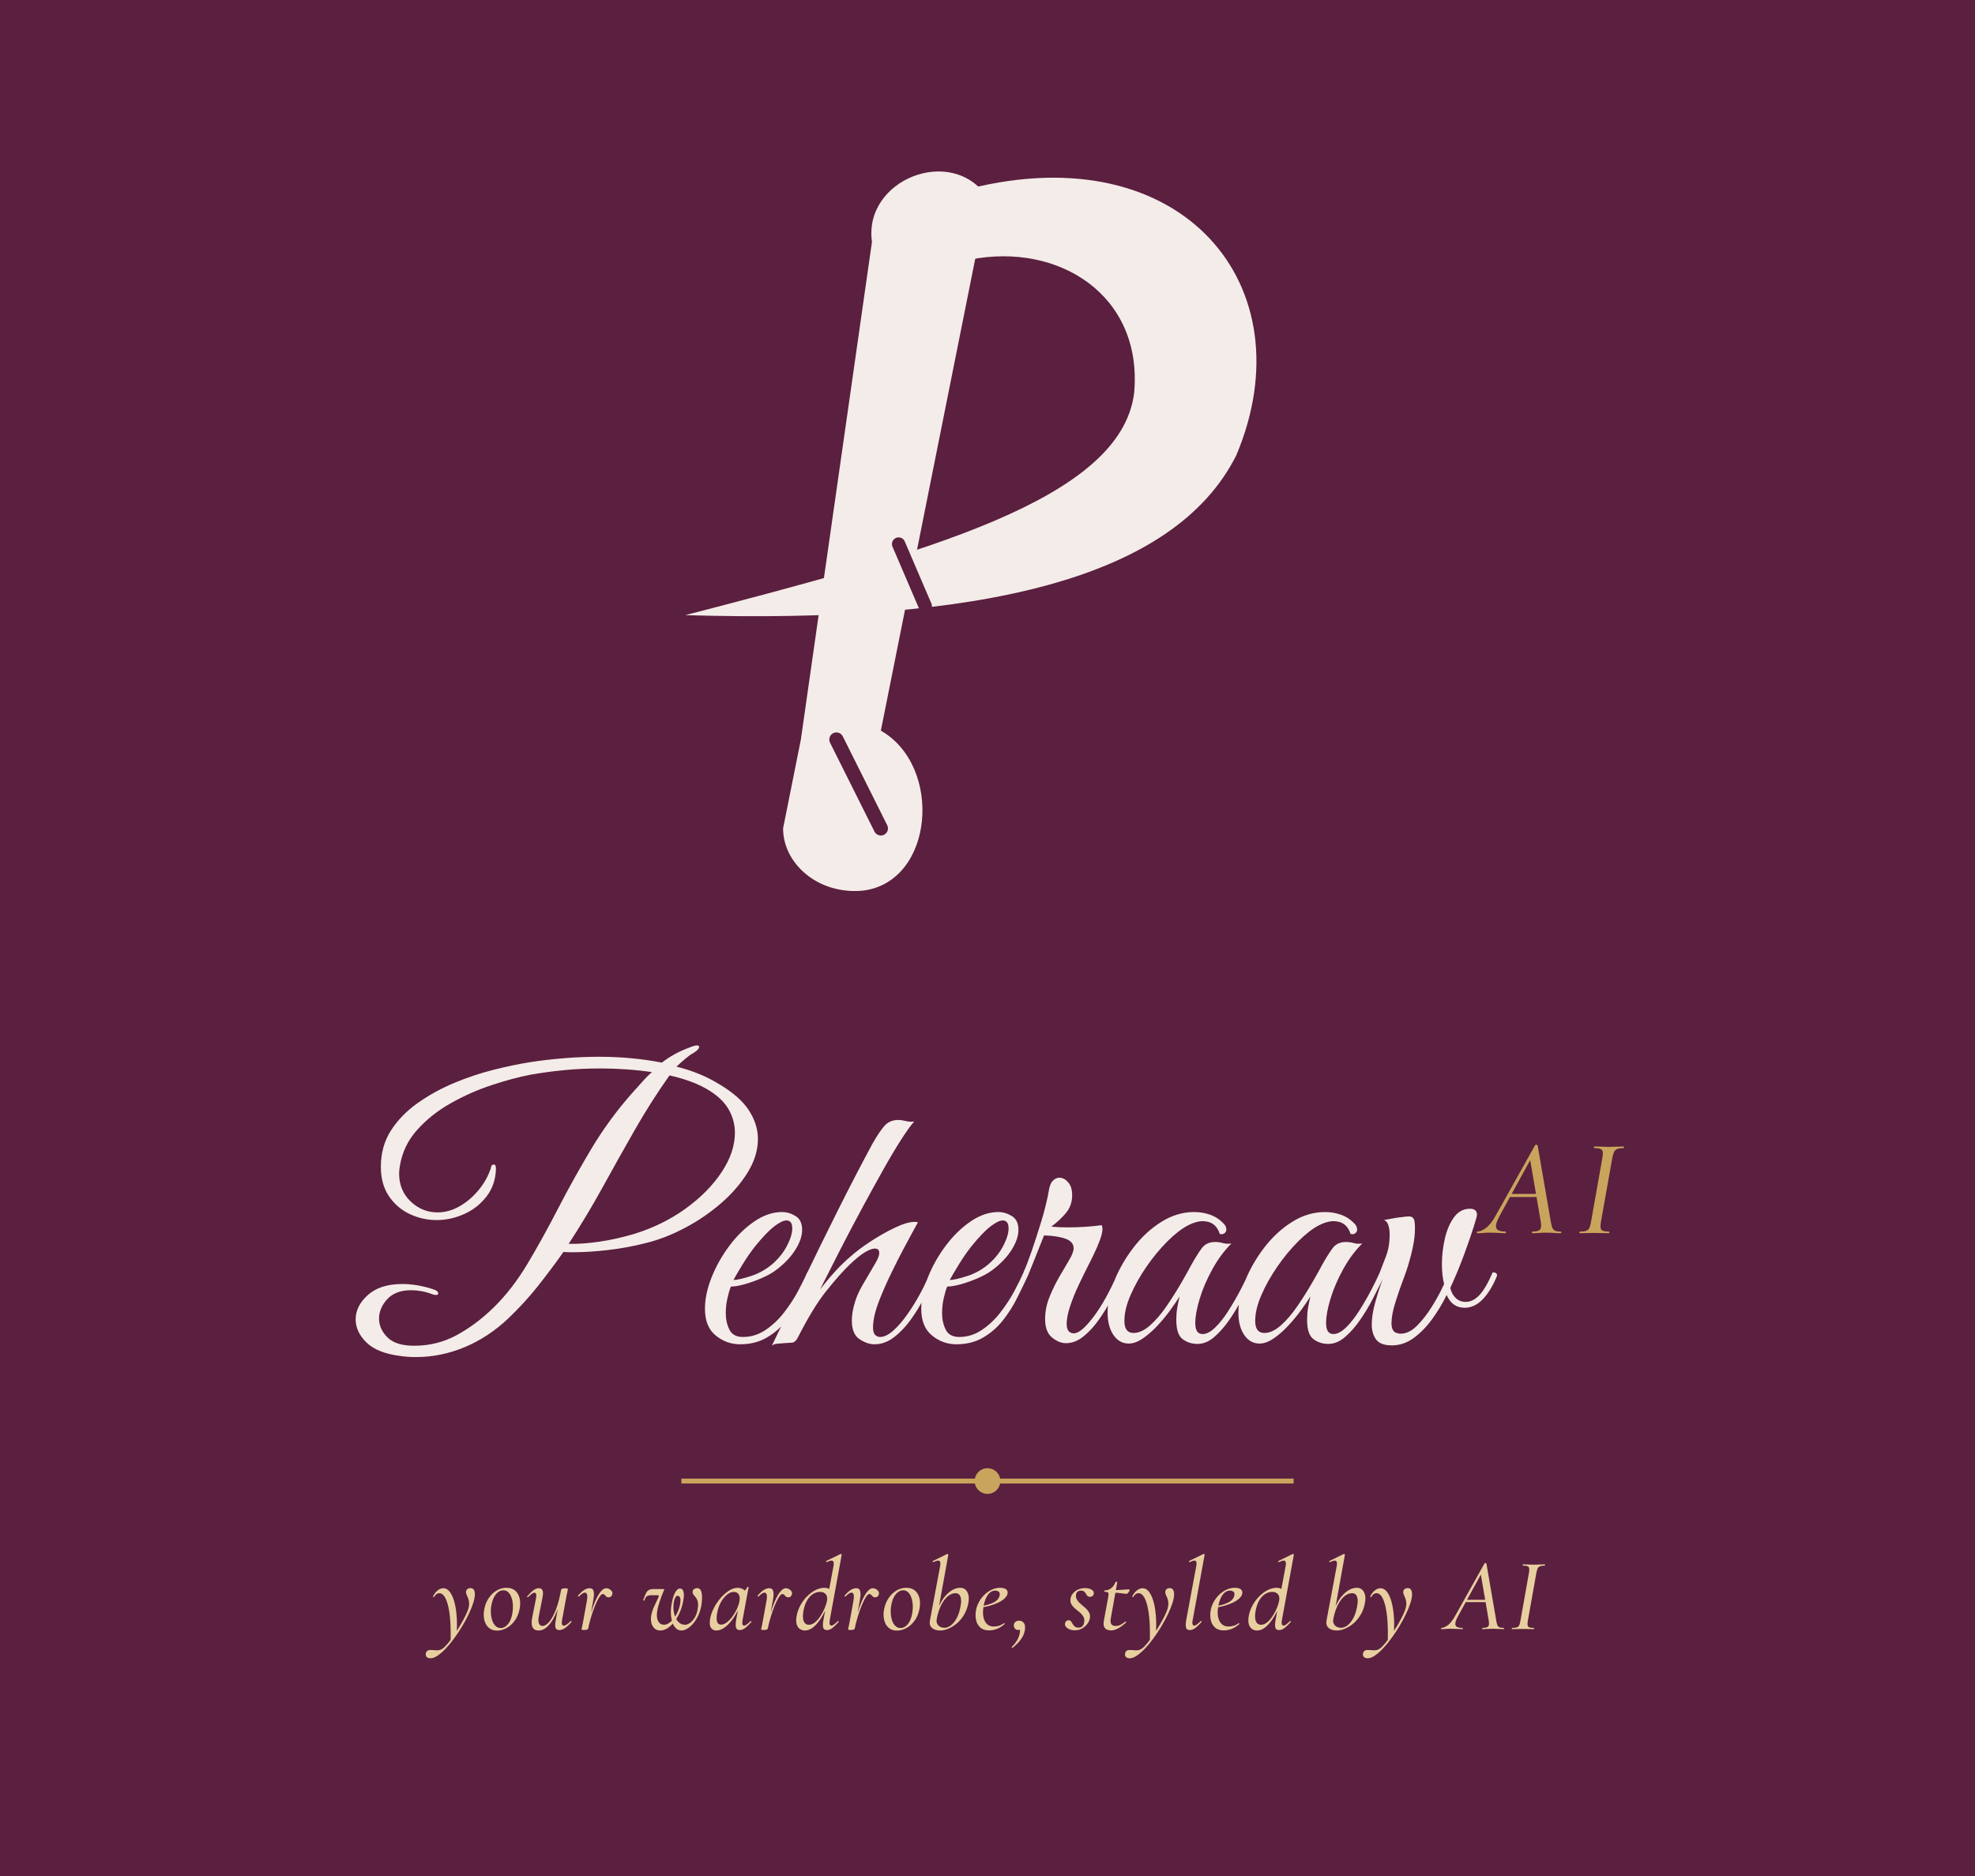
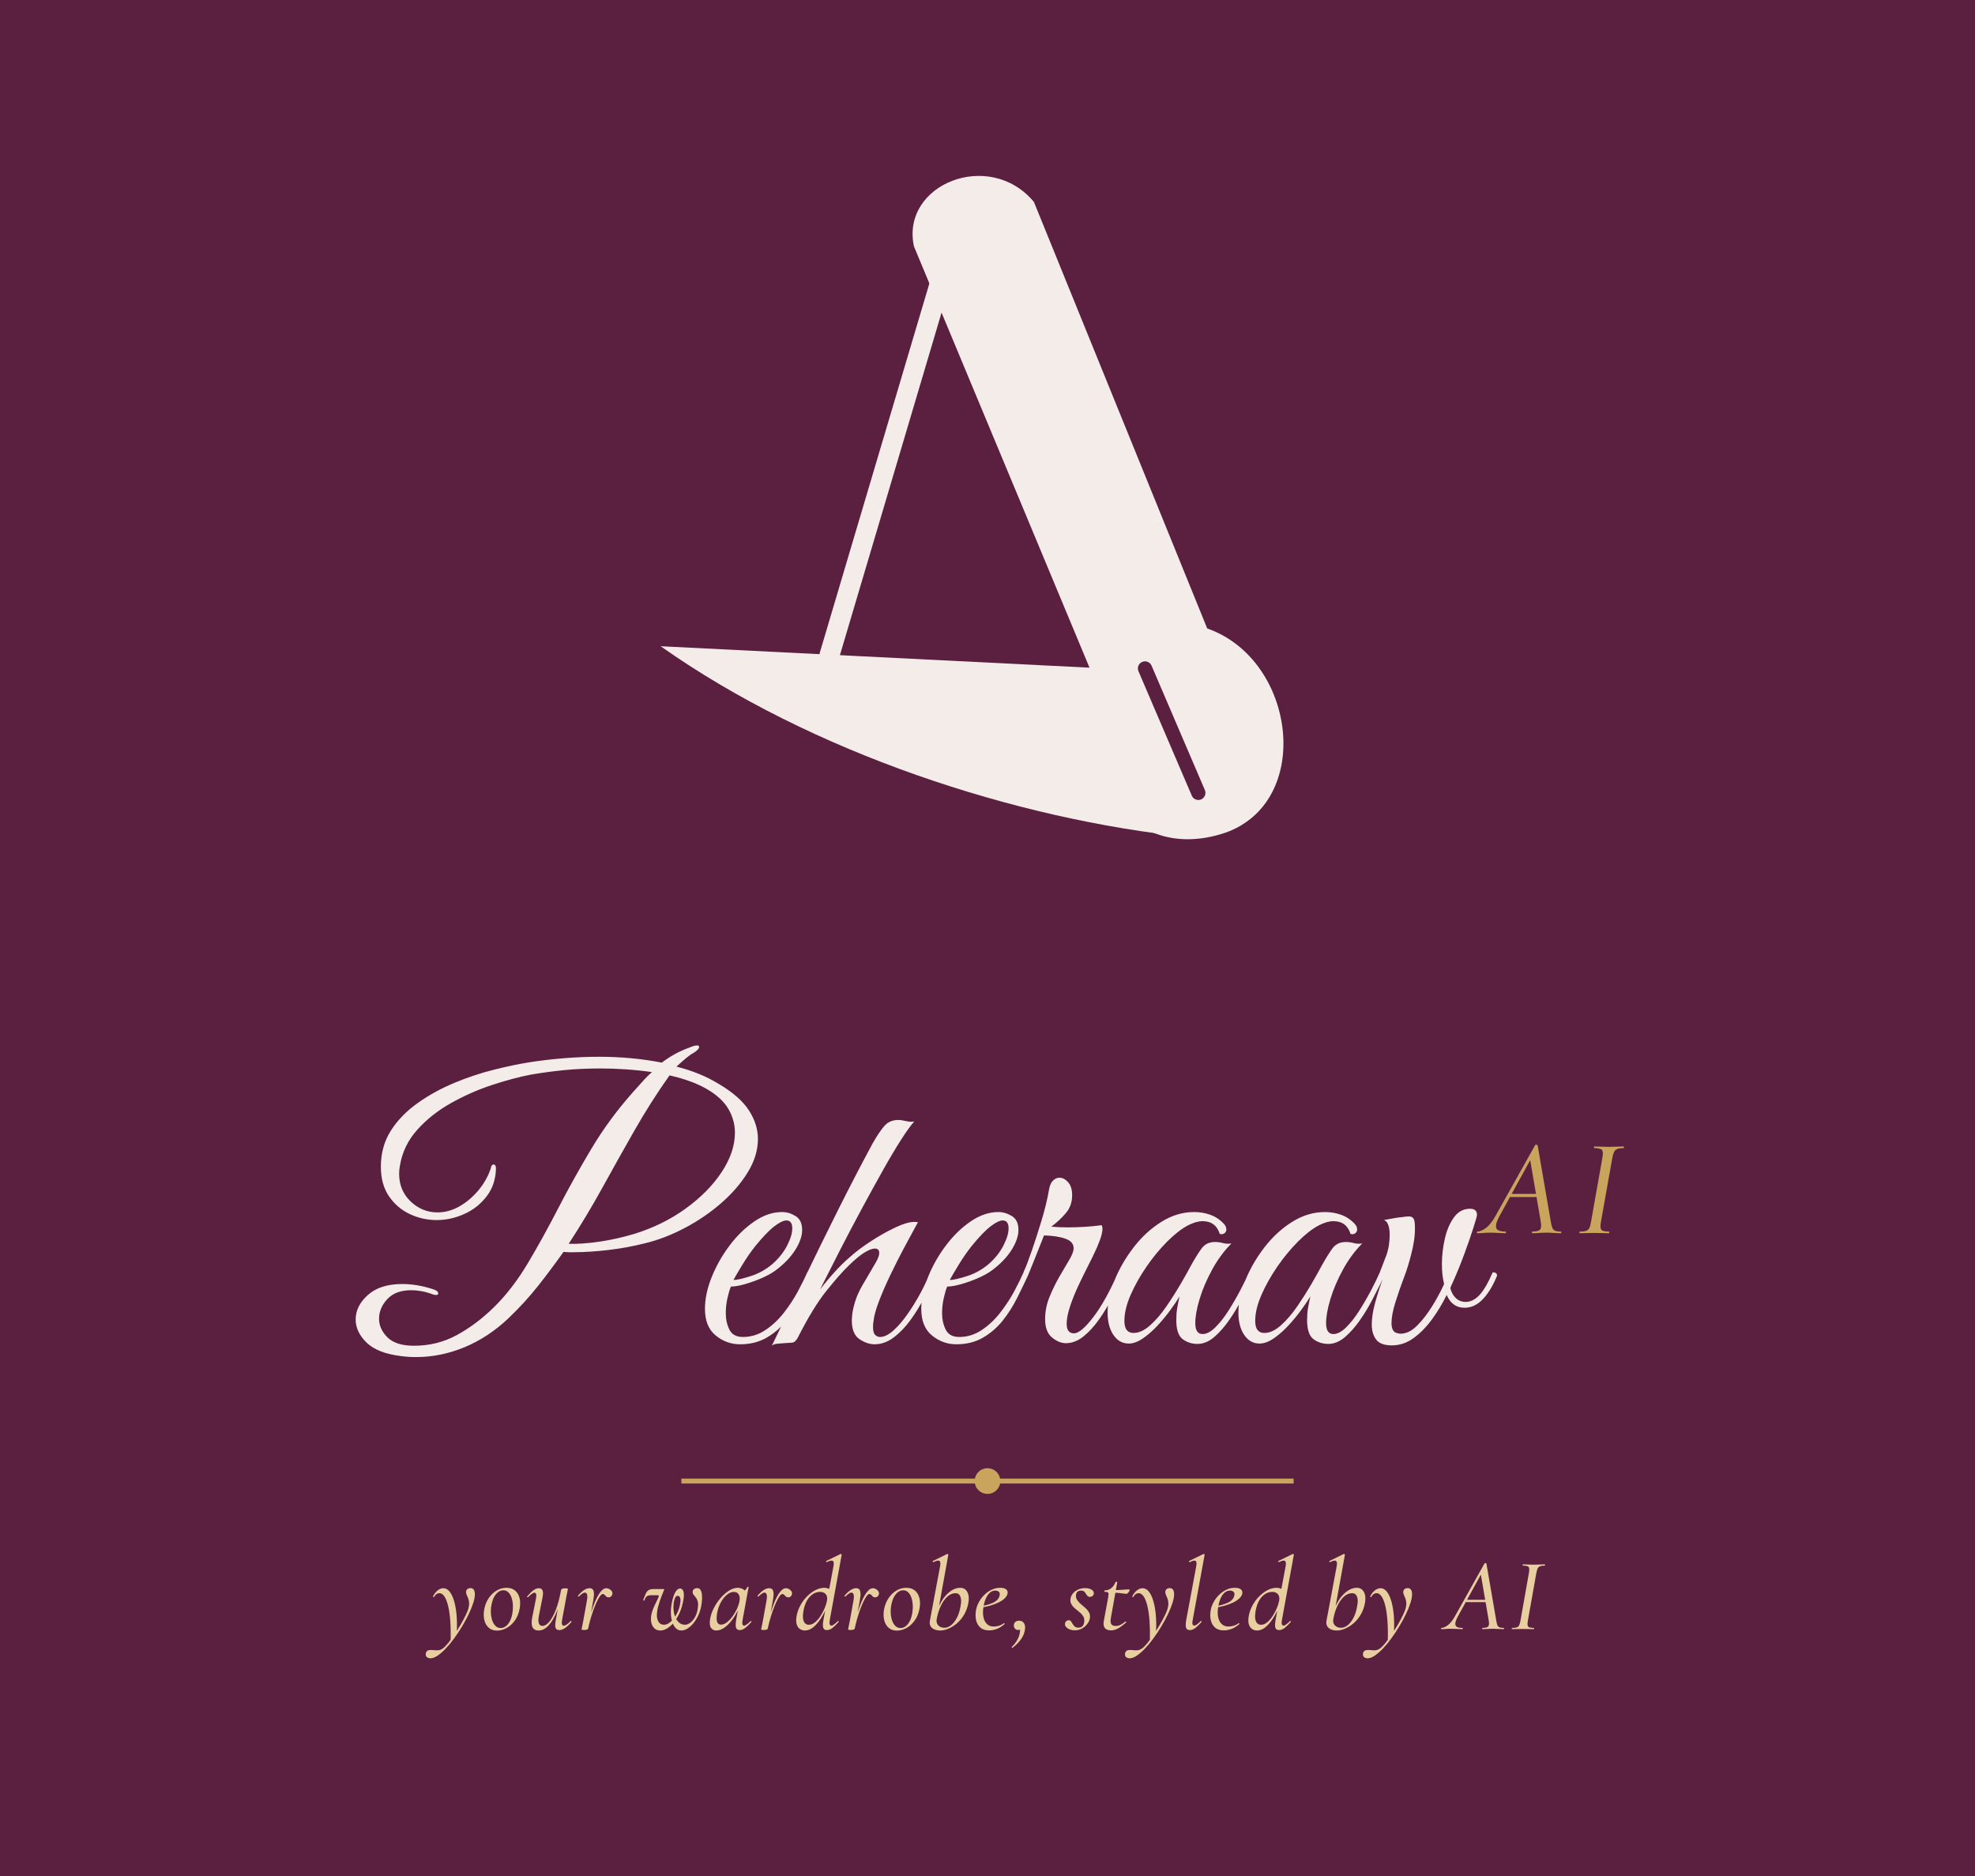
<svg xmlns="http://www.w3.org/2000/svg" viewBox="0 0 400 380" width="400" height="380">
  <rect width="400" height="380" rx="0" fill="#5B1F3F" />
  <mask id="fold" maskUnits="userSpaceOnUse" x="0" y="0" width="200" height="200">
    <rect width="200" height="200" fill="#fff" />
-     <path d="M84 142 L94 162" stroke="#000" stroke-width="3.2" stroke-linecap="round" />
-     <path d="M98 98 L104 112" stroke="#000" stroke-width="3" stroke-linecap="round" />
+     <path d="M147 126 L159 154" stroke="#000" stroke-width="3.2" stroke-linecap="round" />
  </mask>
-   <g transform="translate(93.8 22) scale(0.9)" fill="#F4ECE8" stroke="#F4ECE8" stroke-width="0" mask="url(#fold)">
-     <path d="M92 30 C90 16 110 8 118 20 L94 140 C108 148 106 174 90 176 C80 177 72 170 72 162 L76 142 Z" />
-     <path d="M114 18 C162 6 190 40 174 78 C160 106 116 116 50 114 C104 100 148 88 151 64 C153 42 134 30 114 34 Z" />
+   <g transform="translate(99.6 22) scale(0.9)" fill="#F4ECE8" stroke="#F4ECE8" stroke-width="0" mask="url(#fold)">
+     <path d="M95 31 C92 17 112 9 122 21 L161 117 C181 124 185 156 165 163 C153 167 144 162 141 156 L135 127 Z" />
+     <path d="M38 121 L138 126 L157 164 C118 160 72 145 38 121 Z" />
+     <path d="M103 32 L76 123" stroke-width="4.5" stroke-linecap="round" fill="none" />
  </g>
  <path d="M84.241 274.886Q82.613 274.886 81.059 274.664Q76.397 274.072 74.214 271.926Q72.031 269.78 72.031 267.264Q72.031 264.526 74.51 262.306Q76.989 260.086 81.503 260.086Q82.909 260.086 84.5 260.345Q86.091 260.604 87.867 261.196Q88.755 261.492 88.755 262.01Q88.755 262.306 88.311 262.306Q87.867 262.306 87.571 262.158Q86.387 261.714 85.314 261.529Q84.241 261.344 83.279 261.344Q80.097 261.344 78.432 263.157Q76.767 264.97 76.767 267.116Q76.767 269.188 78.469 270.89Q80.171 272.592 83.871 272.592Q88.533 272.592 92.492 270.446Q96.451 268.3 100.003 264.822Q103.777 261.122 106.885 255.905Q109.993 250.688 113.064 244.731Q116.135 238.774 119.761 232.706Q123.387 226.638 128.123 221.31Q129.085 220.274 130.084 219.127Q131.083 217.98 132.045 217.166Q129.529 216.796 126.865 216.611Q124.201 216.426 121.611 216.426Q117.763 216.426 114.322 216.759Q110.881 217.092 107.477 217.684Q103.999 218.35 99.707 219.756Q95.415 221.162 91.382 223.419Q87.349 225.676 84.5 228.858Q81.651 232.04 80.985 236.184Q80.911 236.554 80.874 236.961Q80.837 237.368 80.837 237.738Q80.837 241.142 83.168 243.362Q85.499 245.582 88.607 245.582Q90.901 245.582 93.047 244.361Q95.193 243.14 96.895 241.105Q98.597 239.07 99.411 236.628Q99.485 235.888 100.003 235.888Q100.447 235.888 100.447 236.702Q100.373 239.958 98.56 242.326Q96.747 244.694 94.009 245.915Q91.271 247.136 88.459 247.136Q85.573 247.136 82.983 245.915Q80.393 244.694 78.765 242.289Q77.137 239.884 77.137 236.332Q77.137 232.188 79.172 229.006Q81.207 225.824 84.611 223.419Q88.015 221.014 92.011 219.349Q96.007 217.684 100.003 216.685Q103.999 215.686 107.255 215.168Q110.585 214.65 114.174 214.354Q117.763 214.058 121.463 214.058Q124.645 214.058 127.827 214.354Q131.009 214.65 134.043 215.242Q135.301 214.28 136.633 213.54Q137.965 212.8 139.593 212.208Q140.629 211.764 141.147 211.764Q141.591 211.764 141.591 212.06Q141.591 212.578 140.407 213.318Q139.815 213.614 138.927 214.354Q138.039 215.094 137.003 216.056Q141.813 217.24 145.661 219.608Q149.879 222.124 151.692 224.936Q153.505 227.748 153.505 230.708Q153.505 234.112 151.433 237.479Q149.361 240.846 146.031 243.732Q142.701 246.618 138.705 248.727Q134.709 250.836 130.787 251.798Q127.013 252.76 123.165 253.204Q119.317 253.648 116.283 253.648Q115.765 253.648 115.21 253.648Q114.655 253.648 114.137 253.574Q111.621 257.126 108.957 260.493Q106.293 263.86 102.963 267.042Q98.893 270.89 94.083 272.888Q89.273 274.886 84.241 274.886ZM115.173 251.946Q117.985 252.02 121.463 251.502Q124.941 250.984 128.419 249.948Q134.191 248.172 138.816 244.842Q143.441 241.512 146.142 237.442Q148.843 233.372 148.843 229.45Q148.843 227.082 147.696 224.936Q146.549 222.79 143.959 221.088Q142.257 219.978 140.111 219.164Q137.965 218.35 135.597 217.832Q131.823 223.16 128.53 228.932Q125.237 234.704 122.018 240.55Q118.799 246.396 115.173 251.946Z M149.879 272.296Q147.141 272.296 144.958 270.52Q142.775 268.744 142.775 265.118Q142.775 262.084 144.144 258.68Q145.513 255.276 147.77 252.279Q150.027 249.282 152.802 247.395Q155.577 245.508 158.389 245.508Q159.795 245.508 161.127 246.322Q162.459 247.136 162.459 249.134Q162.459 250.984 161.053 253.204Q159.647 255.424 157.057 257.348Q155.947 258.162 154.245 258.902Q152.543 259.642 150.841 260.123Q149.139 260.604 148.029 260.604Q147.659 261.492 147.326 262.972Q146.993 264.452 146.993 266.006Q146.993 267.856 147.733 269.336Q148.473 270.816 150.471 270.816Q152.913 270.816 155.022 269.41Q157.131 268.004 158.796 265.858Q160.461 263.712 161.645 261.492Q162.829 259.272 163.495 257.718Q164.383 257.718 164.383 258.384Q163.421 260.456 162.2 262.898Q160.979 265.34 159.314 267.449Q157.649 269.558 155.318 270.927Q152.987 272.296 149.879 272.296ZM148.547 259.272Q149.583 259.272 152.025 258.495Q154.467 257.718 156.465 256.016Q158.389 254.314 159.425 252.279Q160.461 250.244 160.461 248.838Q160.461 247.21 159.277 247.21Q158.389 247.21 156.835 248.394Q155.281 249.578 152.987 252.39Q151.581 254.166 150.323 256.238Q149.065 258.31 148.547 259.272Z M156.317 272.592Q159.425 266.228 162.792 259.235Q166.159 252.242 169.711 245.138Q173.263 238.034 176.741 231.596Q177.999 229.376 179.072 228.118Q180.145 226.86 181.921 226.86Q182.587 226.86 183.475 227.082Q184.363 227.304 185.177 227.156Q184.215 228.192 182.55 230.782Q180.885 233.372 178.85 236.998Q176.815 240.624 174.558 244.805Q172.301 248.986 170.118 253.241Q167.935 257.496 166.085 261.196Q167.565 259.272 169.119 257.57Q170.673 255.868 172.153 254.61Q173.781 253.13 176.26 251.502Q178.739 249.874 181.218 248.69Q183.697 247.506 185.177 247.506Q185.695 247.506 185.917 247.58Q185.917 247.58 185.103 249.06Q184.289 250.54 183.068 252.834Q181.847 255.128 180.552 257.792Q179.257 260.456 178.295 262.861Q177.333 265.266 177.037 266.82Q176.815 268.004 176.815 268.818Q176.815 270.002 177.259 270.409Q177.703 270.816 178.221 270.816Q179.479 270.816 180.922 269.521Q182.365 268.226 183.771 266.228Q185.177 264.23 186.398 261.973Q187.619 259.716 188.359 257.718Q189.247 257.718 189.247 258.384Q188.433 260.382 187.212 262.787Q185.991 265.192 184.437 267.338Q182.883 269.484 181.033 270.89Q179.183 272.296 177.111 272.296Q175.631 272.296 174.077 271.26Q172.523 270.224 172.523 267.486Q172.523 266.672 172.671 265.747Q172.819 264.822 173.189 263.638Q173.633 262.158 174.669 260.345Q175.705 258.532 177.333 255.794Q178.073 254.536 178.073 253.796Q178.073 252.908 177.185 252.908Q176.445 252.908 175.187 253.648Q173.929 254.388 172.005 256.238Q170.155 258.014 167.417 261.418Q164.679 264.822 161.571 270.964Q161.053 271.926 160.424 271.963Q159.795 272.0 158.759 272.074Q158.093 272.148 157.427 272.185Q156.761 272.222 156.317 272.592Z M193.687 272.296Q190.949 272.296 188.766 270.52Q186.583 268.744 186.583 265.118Q186.583 262.084 187.952 258.68Q189.321 255.276 191.578 252.279Q193.835 249.282 196.61 247.395Q199.385 245.508 202.197 245.508Q203.603 245.508 204.935 246.322Q206.267 247.136 206.267 249.134Q206.267 250.984 204.861 253.204Q203.455 255.424 200.865 257.348Q199.755 258.162 198.053 258.902Q196.351 259.642 194.649 260.123Q192.947 260.604 191.837 260.604Q191.467 261.492 191.134 262.972Q190.801 264.452 190.801 266.006Q190.801 267.856 191.541 269.336Q192.281 270.816 194.279 270.816Q196.721 270.816 198.83 269.41Q200.939 268.004 202.604 265.858Q204.269 263.712 205.453 261.492Q206.637 259.272 207.303 257.718Q208.191 257.718 208.191 258.384Q207.229 260.456 206.008 262.898Q204.787 265.34 203.122 267.449Q201.457 269.558 199.126 270.927Q196.795 272.296 193.687 272.296ZM192.355 259.272Q193.391 259.272 195.833 258.495Q198.275 257.718 200.273 256.016Q202.197 254.314 203.233 252.279Q204.269 250.244 204.269 248.838Q204.269 247.21 203.085 247.21Q202.197 247.21 200.643 248.394Q199.089 249.578 196.795 252.39Q195.389 254.166 194.131 256.238Q192.873 258.31 192.355 259.272Z M207.377 257.496Q207.969 256.238 208.931 253.463Q209.893 250.688 210.929 247.284Q211.965 243.88 212.483 240.846Q212.705 239.662 213.297 239.107Q213.889 238.552 214.555 238.552Q215.517 238.552 216.331 239.477Q217.145 240.402 217.145 242.104Q217.145 244.176 215.924 245.656Q214.703 247.136 212.927 248.468Q213.667 248.542 214.481 248.579Q215.295 248.616 216.257 248.616Q219.735 248.616 223.139 248.172Q223.287 248.616 223.287 248.838Q223.287 249.8 222.732 251.28Q222.177 252.76 221.585 253.944Q221.289 254.61 220.401 256.349Q219.513 258.088 218.477 260.271Q217.441 262.454 216.738 264.563Q216.035 266.672 216.035 268.152Q216.035 270.076 217.515 270.076Q218.921 270.076 221.437 266.783Q223.953 263.49 226.469 257.718Q227.357 257.718 227.357 258.384Q226.543 260.382 225.322 262.75Q224.101 265.118 222.621 267.227Q221.141 269.336 219.439 270.705Q217.737 272.074 215.887 272.074Q214.481 272.074 213.075 270.927Q211.669 269.78 211.669 267.19Q211.669 264.896 212.557 262.713Q213.445 260.53 214.555 258.606Q215.665 256.682 216.553 255.202Q217.441 253.722 217.441 252.834Q217.441 251.502 215.776 250.91Q214.111 250.318 211.447 250.244Q210.115 253.648 209.449 255.276Q208.783 256.904 208.191 258.384Q207.007 258.384 207.377 257.496Z M242.527 272.222Q240.825 272.222 239.53 271.26Q238.235 270.298 238.235 267.338Q238.235 266.08 238.42 264.97Q238.605 263.86 238.901 262.602Q238.235 263.712 237.051 265.34Q235.867 266.968 234.424 268.522Q232.981 270.076 231.464 271.112Q229.947 272.148 228.615 272.148Q226.691 272.148 225.507 270.409Q224.323 268.67 224.323 265.858Q224.323 262.824 225.729 259.346Q227.135 255.868 229.577 252.686Q232.019 249.504 235.201 247.506Q238.383 245.508 241.861 245.508Q243.563 245.508 245.117 246.063Q246.671 246.618 247.855 247.876Q248.373 248.394 248.373 249.06Q248.373 249.504 248.003 249.8Q247.633 250.096 247.041 249.948Q246.227 247.358 243.563 247.358Q242.305 247.358 240.677 248.172Q238.679 249.208 236.422 251.465Q234.165 253.722 232.204 256.571Q230.243 259.42 228.985 262.306Q227.727 265.192 227.727 267.56Q227.727 270.002 229.577 270.002Q231.205 270.002 232.944 268.448Q234.683 266.894 236.274 264.563Q237.865 262.232 239.197 259.938Q240.529 257.644 241.269 256.238Q242.379 254.24 243.341 252.908Q244.303 251.576 246.079 251.576Q246.893 251.576 247.707 251.798Q248.521 252.02 249.409 251.872Q247.189 254.092 245.524 257.126Q243.859 260.16 242.971 263.083Q242.083 266.006 242.083 268.004Q242.083 270.224 243.563 270.224Q244.747 270.224 246.116 268.892Q247.485 267.56 248.78 265.525Q250.075 263.49 251.185 261.381Q252.295 259.272 252.961 257.718Q253.331 257.718 253.59 257.792Q253.849 257.866 253.849 258.384Q253.775 258.68 253.59 259.013Q253.405 259.346 253.035 260.16Q252.443 261.344 251.407 263.342Q250.371 265.34 248.965 267.375Q247.559 269.41 245.931 270.816Q244.303 272.222 242.527 272.222Z M269.019 272.222Q267.317 272.222 266.022 271.26Q264.727 270.298 264.727 267.338Q264.727 266.08 264.912 264.97Q265.097 263.86 265.393 262.602Q264.727 263.712 263.543 265.34Q262.359 266.968 260.916 268.522Q259.473 270.076 257.956 271.112Q256.439 272.148 255.107 272.148Q253.183 272.148 251.999 270.409Q250.815 268.67 250.815 265.858Q250.815 262.824 252.221 259.346Q253.627 255.868 256.069 252.686Q258.511 249.504 261.693 247.506Q264.875 245.508 268.353 245.508Q270.055 245.508 271.609 246.063Q273.163 246.618 274.347 247.876Q274.865 248.394 274.865 249.06Q274.865 249.504 274.495 249.8Q274.125 250.096 273.533 249.948Q272.719 247.358 270.055 247.358Q268.797 247.358 267.169 248.172Q265.171 249.208 262.914 251.465Q260.657 253.722 258.696 256.571Q256.735 259.42 255.477 262.306Q254.219 265.192 254.219 267.56Q254.219 270.002 256.069 270.002Q257.697 270.002 259.436 268.448Q261.175 266.894 262.766 264.563Q264.357 262.232 265.689 259.938Q267.021 257.644 267.761 256.238Q268.871 254.24 269.833 252.908Q270.795 251.576 272.571 251.576Q273.385 251.576 274.199 251.798Q275.013 252.02 275.901 251.872Q273.681 254.092 272.016 257.126Q270.351 260.16 269.463 263.083Q268.575 266.006 268.575 268.004Q268.575 270.224 270.055 270.224Q271.239 270.224 272.608 268.892Q273.977 267.56 275.272 265.525Q276.567 263.49 277.677 261.381Q278.787 259.272 279.453 257.718Q279.823 257.718 280.082 257.792Q280.341 257.866 280.341 258.384Q280.267 258.68 280.082 259.013Q279.897 259.346 279.527 260.16Q278.935 261.344 277.899 263.342Q276.863 265.34 275.457 267.375Q274.051 269.41 272.423 270.816Q270.795 272.222 269.019 272.222Z M281.895 272.518Q279.601 272.518 278.713 271.334Q277.825 270.15 277.825 268.3Q277.825 266.376 278.491 263.934Q279.157 261.492 280.267 258.458Q279.453 258.458 279.453 257.718Q280.045 256.238 280.748 254.351Q281.451 252.464 281.451 250.096Q281.451 248.912 281.155 248.098Q280.859 247.284 280.267 247.136Q280.267 247.136 281.044 246.988Q281.821 246.84 282.709 246.692Q283.597 246.544 283.893 246.544Q284.337 246.47 284.707 246.433Q285.077 246.396 285.373 246.396Q286.113 246.396 286.372 246.988Q286.631 247.58 286.557 249.578Q286.483 251.428 285.817 254.055Q285.151 256.682 284.411 258.606Q283.449 261.122 282.635 263.712Q281.821 266.302 281.821 268.004Q281.821 269.484 282.635 269.928Q283.227 270.15 283.671 270.15Q285.373 270.15 287.001 268.522Q288.629 266.894 290.072 264.563Q291.515 262.232 292.477 260.086Q292.033 258.384 292.033 256.016Q292.033 253.5 292.625 250.91Q293.217 248.32 294.475 246.581Q295.733 244.842 297.731 244.842Q299.137 244.842 299.137 246.1Q299.137 246.396 298.434 248.616Q297.731 250.836 296.621 253.87Q295.511 256.904 294.253 259.716Q293.957 260.308 293.735 260.9Q294.031 262.158 294.845 262.935Q295.659 263.712 296.843 263.712Q298.323 263.712 299.618 262.343Q300.913 260.974 302.319 257.718Q303.207 257.718 303.207 258.384Q302.023 261.344 300.358 263.12Q298.693 264.896 296.621 264.896Q294.105 264.896 292.995 262.306Q291.737 264.896 290.035 267.227Q288.333 269.558 286.298 271.038Q284.263 272.518 281.895 272.518Z" fill="#F4ECE8" />
  <path d="M299.217 249.8Q299.105 249.8 299.105 249.631Q299.105 249.463 299.217 249.463Q299.948 249.463 300.932 248.75Q301.915 248.038 302.93 246.223L310.915 231.956Q310.971 231.844 311.182 231.88Q311.393 231.916 311.421 232L314.084 247.438Q314.209 248.197 314.373 248.647Q314.537 249.097 314.921 249.28Q315.304 249.463 316.1 249.463Q316.213 249.463 316.213 249.631Q316.213 249.8 316.1 249.8Q315.416 249.8 314.709 249.744Q314.002 249.688 313.165 249.688Q312.339 249.688 311.697 249.744Q311.054 249.8 310.354 249.8Q310.257 249.8 310.257 249.631Q310.257 249.463 310.354 249.463Q311.593 249.463 311.924 249.041Q312.255 248.619 312.048 247.438L309.844 234.594L310.815 233.357L303.813 246.111Q303.074 247.449 302.996 248.18Q302.918 248.911 303.421 249.187Q303.924 249.463 304.907 249.463Q305.02 249.463 305.02 249.631Q305.02 249.8 304.879 249.8Q304.294 249.8 303.453 249.744Q302.611 249.688 301.804 249.688Q300.989 249.688 300.468 249.744Q299.948 249.8 299.217 249.8ZM305.415 242.464 305.836 241.831H311.917L311.974 242.464Z M319.961 249.8Q319.877 249.8 319.877 249.631Q319.877 249.463 319.961 249.463Q320.798 249.463 321.231 249.322Q321.665 249.181 321.88 248.76Q322.096 248.338 322.23 247.522L324.536 234.503Q324.761 233.294 324.446 232.928Q324.131 232.562 322.914 232.562Q322.829 232.562 322.829 232.394Q322.829 232.225 322.914 232.225Q323.509 232.225 324.252 232.267Q324.996 232.309 325.818 232.309Q326.758 232.309 327.507 232.267Q328.257 232.225 328.829 232.225Q328.898 232.225 328.898 232.394Q328.898 232.562 328.829 232.562Q327.998 232.562 327.557 232.731Q327.115 232.9 326.907 233.322Q326.7 233.743 326.544 234.559L324.238 247.522Q324.029 248.731 324.324 249.097Q324.619 249.463 325.876 249.463Q325.932 249.463 325.932 249.631Q325.932 249.8 325.876 249.8Q325.286 249.8 324.547 249.772Q323.809 249.744 322.894 249.744Q322.067 249.744 321.314 249.772Q320.561 249.8 319.961 249.8Z" fill="#C9A45C" />
  <line x1="138" y1="300" x2="262" y2="300" stroke="#C9A45C" stroke-width="1" />
  <circle cx="200" cy="300" r="2.6" fill="#C9A45C" />
  <path d="M87.194 335.901Q86.763 335.901 86.467 335.679Q86.171 335.457 86.241 334.907Q86.386 334.218 87.194 334.218Q87.635 334.218 88.044 334.267Q88.453 334.317 88.854 334.262Q89.255 334.207 89.657 333.929Q90.119 333.614 90.738 332.848Q91.356 332.081 92.028 331.093Q92.7 330.105 93.304 329.068Q93.909 328.031 94.34 327.138Q94.772 326.245 94.9 325.7Q95.054 325.048 95 324.562Q94.946 324.076 94.798 323.713Q94.651 323.349 94.52 323.059Q94.388 322.769 94.388 322.489Q94.388 322.133 94.632 321.909Q94.876 321.684 95.283 321.684Q95.75 321.684 95.963 322.017Q96.177 322.35 96.177 322.935Q96.177 323.664 95.842 324.712Q95.507 325.759 94.92 326.985Q94.333 328.211 93.579 329.461Q92.825 330.712 91.981 331.868Q91.138 333.024 90.273 333.932Q89.408 334.839 88.616 335.37Q87.824 335.901 87.194 335.901ZM91.265 332.523Q91.381 327.818 90.753 325.263Q90.124 322.708 88.97 322.708Q88.697 322.708 88.422 322.885Q88.147 323.063 87.945 323.44Q87.903 323.524 87.787 323.492Q87.672 323.461 87.693 323.377Q88.082 322.579 88.65 322.142Q89.217 321.705 89.794 321.705Q90.521 321.705 91.075 322.411Q91.629 323.116 91.982 324.348Q92.336 325.579 92.473 327.185Q92.611 328.791 92.506 330.613Z M100.681 330.294Q99.63 330.294 98.971 329.702Q98.311 329.111 98.084 328.124Q97.857 327.137 98.078 325.947Q98.319 324.701 98.973 323.724Q99.628 322.748 100.565 322.184Q101.502 321.621 102.569 321.621Q103.687 321.621 104.357 322.21Q105.027 322.799 105.247 323.781Q105.466 324.764 105.226 325.947Q104.964 327.306 104.248 328.288Q103.531 329.27 102.588 329.782Q101.645 330.294 100.681 330.294ZM101.407 329.769Q102.217 329.769 102.867 328.999Q103.516 328.229 103.759 326.871Q103.915 326.041 103.882 325.208Q103.848 324.375 103.619 323.674Q103.389 322.973 102.967 322.549Q102.544 322.125 101.922 322.125Q101.138 322.125 100.478 322.885Q99.818 323.645 99.545 325.044Q99.377 325.897 99.421 326.735Q99.465 327.572 99.702 328.258Q99.938 328.944 100.372 329.356Q100.806 329.769 101.407 329.769Z M109.078 330.273Q108.185 330.273 107.852 329.608Q107.519 328.943 107.815 327.501L108.562 323.763Q108.678 323.131 108.578 322.873Q108.478 322.614 108.242 322.614Q108.021 322.614 107.69 322.859Q107.359 323.104 106.954 323.511Q106.87 323.595 106.786 323.511Q106.702 323.427 106.786 323.343Q107.47 322.545 108.027 322.125Q108.585 321.705 109.148 321.705Q109.697 321.705 109.89 322.171Q110.083 322.636 109.841 323.763L109.178 327.102Q108.933 328.249 109.125 328.795Q109.316 329.342 109.884 329.342Q110.539 329.342 111.249 328.497Q111.958 327.653 112.589 326.029Q113.219 324.405 113.632 322.077L113.929 322.098Q113.519 324.553 112.778 326.397Q112.037 328.241 111.092 329.257Q110.147 330.273 109.078 330.273ZM113.245 330.189Q112.677 330.189 112.523 329.728Q112.37 329.267 112.552 328.244L113.632 322.077Q113.702 321.726 114.462 321.726Q114.801 321.726 114.908 321.772Q115.016 321.817 115.016 321.871Q115.016 321.943 114.911 322.423Q114.806 322.902 114.701 323.448L113.84 328.131Q113.64 329.299 114.178 329.299Q114.411 329.299 114.768 329.065Q115.124 328.832 115.558 328.378Q115.621 328.294 115.711 328.388Q115.8 328.483 115.726 328.555Q114.993 329.4 114.406 329.795Q113.819 330.189 113.245 330.189Z M119.14 329.817 118.93 329.796Q119.117 328.799 119.413 327.683Q119.709 326.568 120.086 325.51Q120.464 324.452 120.903 323.591Q121.343 322.731 121.822 322.218Q122.301 321.705 122.792 321.705Q123.093 321.705 123.398 321.866Q123.703 322.027 123.893 322.298Q124.084 322.569 124.021 322.892Q123.977 323.165 123.777 323.36Q123.577 323.556 123.27 323.556Q122.955 323.556 122.776 323.387Q122.597 323.218 122.456 323.049Q122.314 322.88 122.094 322.88Q121.817 322.88 121.483 323.36Q121.148 323.841 120.792 324.622Q120.435 325.403 120.111 326.332Q119.787 327.262 119.532 328.18Q119.277 329.099 119.14 329.817ZM118.322 330.168Q117.992 330.168 117.885 330.127Q117.779 330.086 117.779 330.023Q117.779 329.951 117.899 329.448Q118.019 328.946 118.103 328.446L118.849 324.317Q118.981 323.625 118.948 323.261Q118.916 322.896 118.787 322.746Q118.658 322.595 118.478 322.595Q118.22 322.595 117.892 322.829Q117.565 323.062 117.235 323.389Q117.174 323.45 117.09 323.367Q117.006 323.284 117.067 323.212Q117.731 322.436 118.299 322.07Q118.868 321.705 119.421 321.705Q119.825 321.705 120.039 321.938Q120.253 322.171 120.288 322.715Q120.323 323.258 120.149 324.204L119.14 329.817Q119.088 330.168 118.322 330.168Z M133.74 330.273Q133.017 330.273 132.562 329.859Q132.106 329.446 131.935 328.762Q131.763 328.079 131.887 327.27Q132.036 326.389 132.463 325.443Q132.891 324.497 133.307 323.674Q133.461 323.37 133.422 323.245Q133.382 323.12 133.151 323.12H132.097Q131.57 323.12 131.283 323.203Q130.996 323.286 130.829 323.509Q130.662 323.732 130.522 324.162Q130.48 324.246 130.36 324.213Q130.24 324.181 130.282 324.076Q130.597 323.173 130.842 322.701Q131.087 322.229 131.442 322.051Q131.797 321.873 132.406 321.873H134.301Q134.481 321.873 134.517 321.915Q134.553 321.957 134.469 322.125Q134.012 323.185 133.606 324.386Q133.201 325.587 133.084 326.493Q132.918 327.699 133.312 328.403Q133.706 329.106 134.478 329.106Q135.006 329.106 135.529 328.74Q136.052 328.374 136.519 327.752Q136.985 327.13 137.32 326.337Q137.656 325.544 137.774 324.69Q137.879 323.979 137.73 323.612Q137.58 323.244 137.244 323.244Q136.946 323.244 136.753 323.614Q136.561 323.985 136.479 324.51Q136.341 325.34 136.424 326.158Q136.507 326.976 136.799 327.644Q137.091 328.313 137.58 328.71Q138.069 329.106 138.733 329.106Q139.246 329.106 139.786 328.708Q140.326 328.309 140.747 327.582Q141.169 326.855 141.311 325.879Q141.431 325.109 141.358 324.64Q141.284 324.171 141.105 323.865Q140.925 323.558 140.699 323.31Q140.535 323.126 140.407 322.937Q140.28 322.749 140.28 322.494Q140.28 322.052 140.58 321.868Q140.88 321.684 141.204 321.684Q141.668 321.684 141.895 322.078Q142.121 322.471 142.174 323.153Q142.227 323.834 142.122 324.688Q141.971 325.92 141.54 326.943Q141.108 327.967 140.516 328.711Q139.925 329.455 139.264 329.864Q138.603 330.273 138.004 330.273Q137.378 330.273 136.918 329.841Q136.457 329.41 136.194 328.664Q135.932 327.919 135.883 326.949Q135.834 325.978 136.021 324.911Q136.187 323.949 136.439 323.245Q136.691 322.541 137.026 322.154Q137.361 321.768 137.723 321.768Q138.244 321.768 138.42 322.382Q138.597 322.995 138.429 323.965Q138.203 325.381 137.706 326.537Q137.209 327.693 136.548 328.535Q135.886 329.377 135.16 329.825Q134.434 330.273 133.74 330.273Z M145.078 330.273Q144.387 330.273 144.013 329.764Q143.638 329.256 143.794 328.089Q143.953 326.972 144.519 325.837Q145.085 324.702 145.901 323.743Q146.716 322.783 147.637 322.202Q148.558 321.621 149.405 321.621Q149.802 321.621 150.197 321.767Q150.592 321.913 150.877 322.242Q151.162 322.571 151.204 323.104L150.198 322.503Q150.486 322.461 150.845 322.161Q151.205 321.861 151.363 321.453Q151.405 321.39 151.52 321.42Q151.636 321.451 151.615 321.493L150.397 328.131Q150.196 329.28 150.685 329.28Q150.918 329.28 151.259 329.034Q151.599 328.788 152.004 328.383Q152.067 328.32 152.151 328.404Q152.235 328.488 152.172 328.551Q151.498 329.328 150.932 329.759Q150.366 330.189 149.82 330.189Q149.252 330.189 149.08 329.719Q148.908 329.248 149.099 328.131L149.612 325.191L149.995 324.834Q149.411 326.464 148.584 327.693Q147.757 328.923 146.848 329.598Q145.939 330.273 145.078 330.273ZM146.018 329.086Q146.58 329.086 147.17 328.647Q147.761 328.208 148.296 327.497Q148.83 326.786 149.221 325.95Q149.612 325.113 149.763 324.341Q149.931 323.511 149.62 322.977Q149.309 322.442 148.575 322.454Q147.894 322.465 147.195 323.052Q146.495 323.639 145.956 324.635Q145.416 325.631 145.216 326.908Q145.041 328.046 145.258 328.566Q145.475 329.086 146.018 329.086Z M155.517 329.817 155.307 329.796Q155.494 328.799 155.79 327.683Q156.086 326.568 156.463 325.51Q156.841 324.452 157.28 323.591Q157.72 322.731 158.199 322.218Q158.678 321.705 159.169 321.705Q159.47 321.705 159.775 321.866Q160.08 322.027 160.27 322.298Q160.461 322.569 160.398 322.892Q160.354 323.165 160.154 323.36Q159.954 323.556 159.647 323.556Q159.332 323.556 159.153 323.387Q158.974 323.218 158.832 323.049Q158.691 322.88 158.471 322.88Q158.194 322.88 157.86 323.36Q157.525 323.841 157.169 324.622Q156.812 325.403 156.488 326.332Q156.164 327.262 155.909 328.18Q155.654 329.099 155.517 329.817ZM154.699 330.168Q154.369 330.168 154.262 330.127Q154.156 330.086 154.156 330.023Q154.156 329.951 154.276 329.448Q154.396 328.946 154.48 328.446L155.226 324.317Q155.358 323.625 155.325 323.261Q155.293 322.896 155.164 322.746Q155.035 322.595 154.855 322.595Q154.597 322.595 154.269 322.829Q153.942 323.062 153.612 323.389Q153.551 323.45 153.467 323.367Q153.383 323.284 153.444 323.212Q154.108 322.436 154.676 322.07Q155.245 321.705 155.798 321.705Q156.202 321.705 156.416 321.938Q156.63 322.171 156.665 322.715Q156.7 323.258 156.526 324.204L155.517 329.817Q155.465 330.168 154.699 330.168Z M163.014 330.273Q162.491 330.273 162.037 329.99Q161.583 329.706 161.369 329.066Q161.155 328.425 161.333 327.354Q161.543 326.197 162.108 325.168Q162.673 324.139 163.474 323.336Q164.276 322.533 165.179 322.077Q166.082 321.621 166.978 321.621Q167.601 321.621 168.114 321.951Q168.626 322.281 168.691 323.028L167.757 324.834Q167.125 326.409 166.368 327.637Q165.61 328.866 164.769 329.57Q163.928 330.273 163.014 330.273ZM163.81 329.115Q164.467 329.115 165.083 328.6Q165.7 328.085 166.2 327.304Q166.699 326.523 167.039 325.701Q167.38 324.878 167.487 324.274Q167.655 323.376 167.236 322.909Q166.818 322.442 166.1 322.454Q164.882 322.465 163.959 323.486Q163.036 324.507 162.707 326.416Q162.486 327.795 162.805 328.455Q163.124 329.115 163.81 329.115ZM167.473 330.189Q166.875 330.189 166.726 329.704Q166.577 329.22 166.769 328.131L168.816 317.192Q168.961 316.369 168.664 316.17Q168.367 315.972 167.436 316.427Q167.352 316.459 167.31 316.333Q167.268 316.207 167.352 316.186L170.238 314.775Q170.32 314.733 170.404 314.817Q170.488 314.901 170.467 314.943L168.057 328.131Q167.94 328.754 168.046 329.017Q168.153 329.28 168.378 329.28Q168.609 329.28 168.94 329.029Q169.271 328.779 169.676 328.383Q169.749 328.299 169.838 328.383Q169.928 328.467 169.844 328.551Q169.158 329.328 168.603 329.759Q168.048 330.189 167.473 330.189Z M173.128 329.817 172.918 329.796Q173.105 328.799 173.401 327.683Q173.697 326.568 174.074 325.51Q174.452 324.452 174.891 323.591Q175.331 322.731 175.81 322.218Q176.289 321.705 176.78 321.705Q177.081 321.705 177.386 321.866Q177.691 322.027 177.881 322.298Q178.072 322.569 178.009 322.892Q177.965 323.165 177.765 323.36Q177.565 323.556 177.258 323.556Q176.943 323.556 176.764 323.387Q176.585 323.218 176.444 323.049Q176.302 322.88 176.082 322.88Q175.805 322.88 175.471 323.36Q175.136 323.841 174.78 324.622Q174.423 325.403 174.099 326.332Q173.775 327.262 173.52 328.18Q173.265 329.099 173.128 329.817ZM172.31 330.168Q171.98 330.168 171.873 330.127Q171.767 330.086 171.767 330.023Q171.767 329.951 171.887 329.448Q172.007 328.946 172.091 328.446L172.837 324.317Q172.969 323.625 172.936 323.261Q172.904 322.896 172.775 322.746Q172.646 322.595 172.466 322.595Q172.208 322.595 171.88 322.829Q171.553 323.062 171.223 323.389Q171.162 323.45 171.078 323.367Q170.994 323.284 171.055 323.212Q171.719 322.436 172.287 322.07Q172.856 321.705 173.409 321.705Q173.813 321.705 174.027 321.938Q174.241 322.171 174.276 322.715Q174.311 323.258 174.137 324.204L173.128 329.817Q173.076 330.168 172.31 330.168Z M181.663 330.294Q180.612 330.294 179.953 329.702Q179.293 329.111 179.066 328.124Q178.839 327.137 179.06 325.947Q179.301 324.701 179.955 323.724Q180.61 322.748 181.547 322.184Q182.484 321.621 183.551 321.621Q184.669 321.621 185.339 322.21Q186.009 322.799 186.229 323.781Q186.448 324.764 186.208 325.947Q185.946 327.306 185.23 328.288Q184.513 329.27 183.57 329.782Q182.627 330.294 181.663 330.294ZM182.389 329.769Q183.199 329.769 183.849 328.999Q184.498 328.229 184.741 326.871Q184.897 326.041 184.864 325.208Q184.83 324.375 184.601 323.674Q184.371 322.973 183.949 322.549Q183.526 322.125 182.904 322.125Q182.12 322.125 181.46 322.885Q180.8 323.645 180.527 325.044Q180.359 325.897 180.403 326.735Q180.447 327.572 180.684 328.258Q180.92 328.944 181.354 329.356Q181.788 329.769 182.389 329.769Z M190.454 330.273Q189.342 330.273 188.757 329.746Q188.172 329.22 188.329 328.312L190.411 317.192Q190.556 316.369 190.259 316.17Q189.962 315.972 189.031 316.427Q188.947 316.459 188.905 316.333Q188.863 316.207 188.947 316.186L191.821 314.775Q191.915 314.733 191.999 314.817Q192.083 314.901 192.062 314.943L189.705 327.984Q189.579 328.742 190.032 329.231Q190.486 329.72 191.289 329.72Q191.953 329.72 192.61 329.21Q193.266 328.7 193.785 327.728Q194.303 326.757 194.536 325.38Q194.695 324.648 194.647 324.043Q194.599 323.439 194.332 323.077Q194.064 322.716 193.507 322.716Q192.671 322.716 191.908 323.381Q191.146 324.045 190.574 325.228Q190.002 326.41 189.705 327.984L189.544 327.564Q189.733 326.367 190.211 325.286Q190.689 324.204 191.368 323.385Q192.047 322.566 192.846 322.093Q193.645 321.621 194.473 321.621Q195.46 321.621 195.922 322.492Q196.384 323.364 196.119 324.729Q195.855 326.094 195.222 327.134Q194.588 328.173 193.756 328.866Q192.924 329.559 192.055 329.916Q191.187 330.273 190.454 330.273Z M200.334 330.252Q199.185 330.252 198.531 329.66Q197.878 329.069 197.678 328.124Q197.479 327.179 197.679 326.115Q197.824 325.319 198.259 324.516Q198.695 323.714 199.349 323.062Q200.004 322.41 200.825 322.015Q201.645 321.621 202.574 321.621Q203.366 321.621 203.756 321.921Q204.146 322.221 204.07 322.755Q203.984 323.266 203.497 323.741Q203.01 324.217 202.227 324.598Q201.444 324.98 200.483 325.252Q199.522 325.524 198.507 325.64L198.549 325.367Q200.121 325.136 201.192 324.612Q202.264 324.089 202.445 323.196Q202.575 322.665 202.287 322.426Q201.999 322.188 201.586 322.188Q200.953 322.188 200.467 322.624Q199.98 323.061 199.662 323.796Q199.344 324.531 199.197 325.422Q198.994 326.562 199.158 327.473Q199.323 328.384 199.855 328.925Q200.388 329.467 201.272 329.467Q201.741 329.467 202.278 329.32Q202.816 329.173 203.313 328.792Q203.366 328.75 203.44 328.834Q203.513 328.918 203.46 328.972Q202.662 329.668 201.875 329.96Q201.088 330.252 200.334 330.252Z M205.083 333.768Q204.999 333.831 204.926 333.726Q204.852 333.621 204.936 333.579Q205.614 332.917 206.011 332.213Q206.407 331.51 206.531 330.818Q206.653 330.208 206.55 329.931Q206.447 329.655 206.355 329.599L206.978 329.348Q206.999 329.752 206.803 329.96Q206.608 330.168 206.245 330.168Q205.756 330.168 205.528 329.85Q205.3 329.533 205.338 329.14Q205.376 328.764 205.646 328.527Q205.916 328.29 206.413 328.29Q207.063 328.29 207.402 328.806Q207.741 329.323 207.546 330.29Q207.371 331.269 206.717 332.141Q206.064 333.012 205.083 333.768Z M217.675 330.231Q216.834 330.231 216.223 329.83Q215.613 329.43 215.697 328.858Q215.748 328.53 215.964 328.361Q216.179 328.193 216.434 328.193Q216.75 328.193 216.917 328.422Q217.085 328.651 217.245 328.942Q217.405 329.232 217.669 329.461Q217.932 329.69 218.429 329.69Q218.934 329.69 219.223 329.405Q219.513 329.12 219.587 328.55Q219.683 327.89 219.395 327.417Q219.108 326.945 218.632 326.562Q218.156 326.179 217.696 325.786Q217.236 325.393 216.969 324.911Q216.702 324.429 216.828 323.759Q216.944 323.151 217.37 322.68Q217.796 322.21 218.416 321.947Q219.036 321.684 219.726 321.684Q220.551 321.684 221.072 321.997Q221.593 322.31 221.53 322.794Q221.478 323.133 221.248 323.296Q221.017 323.459 220.793 323.459Q220.427 323.459 220.246 323.268Q220.065 323.077 219.926 322.825Q219.788 322.572 219.576 322.382Q219.363 322.191 218.915 322.191Q218.526 322.191 218.259 322.395Q217.993 322.6 217.94 322.969Q217.835 323.58 218.122 324.042Q218.409 324.504 218.884 324.899Q219.359 325.293 219.825 325.707Q220.291 326.121 220.567 326.625Q220.844 327.129 220.73 327.801Q220.634 328.384 220.21 328.949Q219.787 329.514 219.135 329.872Q218.484 330.231 217.675 330.231Z M225.014 330.252Q224.579 330.252 224.19 330.09Q223.801 329.928 223.614 329.508Q223.427 329.089 223.56 328.326L224.437 323.574Q224.575 322.823 224.455 322.631Q224.334 322.438 223.723 322.438Q223.639 322.438 223.656 322.293Q223.672 322.148 223.735 322.148Q224.558 322.148 225.118 321.65Q225.677 321.153 225.917 320.462Q225.936 320.389 226.119 320.404Q226.302 320.418 226.281 320.49L224.979 327.773Q224.83 328.589 225.07 328.97Q225.311 329.351 225.962 329.351Q226.52 329.351 226.986 329.099Q227.451 328.846 227.911 328.459Q227.953 328.417 228.041 328.501Q228.13 328.585 228.079 328.636Q227.124 329.502 226.402 329.877Q225.679 330.252 225.014 330.252ZM228.09 322.854Q228.046 322.854 227.64 322.796Q227.234 322.739 226.678 322.682Q226.121 322.625 225.58 322.625L225.622 322.097Q226.209 322.097 226.831 322.055Q227.454 322.013 227.953 321.976Q228.451 321.94 228.625 321.94Q228.718 321.94 228.755 322.001Q228.793 322.062 228.772 322.146Q228.739 322.314 228.524 322.584Q228.31 322.854 228.09 322.854Z M228.813 335.901Q228.382 335.901 228.086 335.679Q227.79 335.457 227.86 334.907Q228.005 334.218 228.813 334.218Q229.254 334.218 229.663 334.267Q230.072 334.317 230.473 334.262Q230.874 334.207 231.276 333.929Q231.738 333.614 232.357 332.848Q232.975 332.081 233.647 331.093Q234.319 330.105 234.923 329.068Q235.528 328.031 235.959 327.138Q236.391 326.245 236.519 325.7Q236.673 325.048 236.619 324.562Q236.565 324.076 236.417 323.713Q236.27 323.349 236.139 323.059Q236.007 322.769 236.007 322.489Q236.007 322.133 236.251 321.909Q236.495 321.684 236.902 321.684Q237.369 321.684 237.582 322.017Q237.796 322.35 237.796 322.935Q237.796 323.664 237.461 324.712Q237.126 325.759 236.539 326.985Q235.952 328.211 235.198 329.461Q234.444 330.712 233.6 331.868Q232.757 333.024 231.892 333.932Q231.027 334.839 230.235 335.37Q229.443 335.901 228.813 335.901ZM232.884 332.523Q233 327.818 232.372 325.263Q231.743 322.708 230.589 322.708Q230.316 322.708 230.041 322.885Q229.766 323.063 229.564 323.44Q229.522 323.524 229.406 323.492Q229.291 323.461 229.312 323.377Q229.701 322.579 230.269 322.142Q230.836 321.705 231.413 321.705Q232.14 321.705 232.694 322.411Q233.248 323.116 233.601 324.348Q233.955 325.579 234.092 327.185Q234.23 328.791 234.125 330.613Z M240.968 330.189Q240.369 330.189 240.215 329.704Q240.061 329.22 240.252 328.131L242.288 317.192Q242.433 316.369 242.153 316.17Q241.873 315.972 240.943 316.427Q240.859 316.459 240.811 316.333Q240.763 316.207 240.847 316.186L243.732 314.775Q243.826 314.733 243.91 314.817Q243.994 314.901 243.973 314.943L241.563 328.131Q241.426 328.754 241.536 329.017Q241.647 329.28 241.873 329.28Q242.104 329.28 242.435 329.029Q242.765 328.779 243.171 328.383Q243.255 328.299 243.339 328.383Q243.423 328.467 243.339 328.551Q242.665 329.328 242.103 329.759Q241.542 330.189 240.968 330.189Z M247.871 330.252Q246.722 330.252 246.068 329.66Q245.415 329.069 245.215 328.124Q245.016 327.179 245.216 326.115Q245.361 325.319 245.796 324.516Q246.232 323.714 246.886 323.062Q247.541 322.41 248.362 322.015Q249.182 321.621 250.111 321.621Q250.903 321.621 251.293 321.921Q251.683 322.221 251.607 322.755Q251.521 323.266 251.034 323.741Q250.547 324.217 249.764 324.598Q248.981 324.98 248.02 325.252Q247.059 325.524 246.044 325.64L246.086 325.367Q247.658 325.136 248.729 324.612Q249.801 324.089 249.982 323.196Q250.112 322.665 249.824 322.426Q249.536 322.188 249.123 322.188Q248.49 322.188 248.004 322.624Q247.517 323.061 247.199 323.796Q246.881 324.531 246.734 325.422Q246.531 326.562 246.695 327.473Q246.86 328.384 247.392 328.925Q247.925 329.467 248.809 329.467Q249.278 329.467 249.815 329.32Q250.353 329.173 250.85 328.792Q250.903 328.75 250.977 328.834Q251.05 328.918 250.997 328.972Q250.199 329.668 249.412 329.96Q248.625 330.252 247.871 330.252Z M254.589 330.273Q254.066 330.273 253.612 329.99Q253.158 329.706 252.944 329.066Q252.73 328.425 252.908 327.354Q253.118 326.197 253.683 325.168Q254.248 324.139 255.049 323.336Q255.851 322.533 256.754 322.077Q257.657 321.621 258.553 321.621Q259.176 321.621 259.689 321.951Q260.201 322.281 260.266 323.028L259.332 324.834Q258.7 326.409 257.942 327.637Q257.185 328.866 256.344 329.57Q255.503 330.273 254.589 330.273ZM255.385 329.115Q256.042 329.115 256.658 328.6Q257.275 328.085 257.774 327.304Q258.274 326.523 258.614 325.701Q258.955 324.878 259.062 324.274Q259.23 323.376 258.811 322.909Q258.393 322.442 257.675 322.454Q256.457 322.465 255.534 323.486Q254.611 324.507 254.282 326.416Q254.061 327.795 254.38 328.455Q254.699 329.115 255.385 329.115ZM259.048 330.189Q258.45 330.189 258.301 329.704Q258.152 329.22 258.344 328.131L260.391 317.192Q260.536 316.369 260.239 316.17Q259.942 315.972 259.011 316.427Q258.927 316.459 258.885 316.333Q258.843 316.207 258.927 316.186L261.813 314.775Q261.895 314.733 261.979 314.817Q262.063 314.901 262.042 314.943L259.632 328.131Q259.515 328.754 259.621 329.017Q259.728 329.28 259.953 329.28Q260.184 329.28 260.515 329.029Q260.846 328.779 261.251 328.383Q261.324 328.299 261.413 328.383Q261.503 328.467 261.419 328.551Q260.733 329.328 260.178 329.759Q259.623 330.189 259.048 330.189Z M270.777 330.273Q269.665 330.273 269.08 329.746Q268.495 329.22 268.652 328.312L270.734 317.192Q270.879 316.369 270.582 316.17Q270.285 315.972 269.354 316.427Q269.27 316.459 269.228 316.333Q269.186 316.207 269.27 316.186L272.144 314.775Q272.238 314.733 272.322 314.817Q272.406 314.901 272.385 314.943L270.028 327.984Q269.902 328.742 270.355 329.231Q270.809 329.72 271.612 329.72Q272.276 329.72 272.933 329.21Q273.589 328.7 274.108 327.728Q274.626 326.757 274.859 325.38Q275.018 324.648 274.97 324.043Q274.922 323.439 274.655 323.077Q274.387 322.716 273.83 322.716Q272.994 322.716 272.231 323.381Q271.469 324.045 270.897 325.228Q270.325 326.41 270.028 327.984L269.867 327.564Q270.056 326.367 270.534 325.286Q271.012 324.204 271.691 323.385Q272.37 322.566 273.169 322.093Q273.968 321.621 274.796 321.621Q275.783 321.621 276.245 322.492Q276.707 323.364 276.442 324.729Q276.178 326.094 275.545 327.134Q274.911 328.173 274.079 328.866Q273.247 329.559 272.378 329.916Q271.51 330.273 270.777 330.273Z M277.005 335.901Q276.574 335.901 276.278 335.679Q275.982 335.457 276.052 334.907Q276.197 334.218 277.005 334.218Q277.446 334.218 277.855 334.267Q278.264 334.317 278.665 334.262Q279.066 334.207 279.468 333.929Q279.93 333.614 280.549 332.848Q281.167 332.081 281.839 331.093Q282.511 330.105 283.115 329.068Q283.72 328.031 284.151 327.138Q284.583 326.245 284.711 325.7Q284.865 325.048 284.811 324.562Q284.757 324.076 284.609 323.713Q284.462 323.349 284.331 323.059Q284.199 322.769 284.199 322.489Q284.199 322.133 284.443 321.909Q284.687 321.684 285.094 321.684Q285.561 321.684 285.774 322.017Q285.988 322.35 285.988 322.935Q285.988 323.664 285.653 324.712Q285.318 325.759 284.731 326.985Q284.144 328.211 283.39 329.461Q282.636 330.712 281.792 331.868Q280.949 333.024 280.084 333.932Q279.219 334.839 278.427 335.37Q277.635 335.901 277.005 335.901ZM281.076 332.523Q281.192 327.818 280.564 325.263Q279.935 322.708 278.781 322.708Q278.508 322.708 278.233 322.885Q277.958 323.063 277.756 323.44Q277.714 323.524 277.598 323.492Q277.483 323.461 277.504 323.377Q277.893 322.579 278.461 322.142Q279.028 321.705 279.605 321.705Q280.332 321.705 280.886 322.411Q281.44 323.116 281.793 324.348Q282.147 325.579 282.284 327.185Q282.422 328.791 282.317 330.613Z M291.932 330.0Q291.848 330.0 291.848 329.874Q291.848 329.748 291.932 329.748Q292.478 329.748 293.212 329.216Q293.947 328.684 294.705 327.329L300.668 316.674Q300.71 316.59 300.867 316.617Q301.025 316.644 301.046 316.707L303.035 328.236Q303.128 328.803 303.25 329.139Q303.373 329.475 303.659 329.611Q303.946 329.748 304.54 329.748Q304.624 329.748 304.624 329.874Q304.624 330.0 304.54 330.0Q304.029 330.0 303.501 329.958Q302.974 329.916 302.348 329.916Q301.732 329.916 301.252 329.958Q300.772 330.0 300.249 330.0Q300.177 330.0 300.177 329.874Q300.177 329.748 300.249 329.748Q301.174 329.748 301.421 329.433Q301.669 329.118 301.514 328.236L299.868 318.644L300.593 317.72L295.364 327.245Q294.812 328.244 294.754 328.79Q294.696 329.336 295.072 329.542Q295.447 329.748 296.181 329.748Q296.265 329.748 296.265 329.874Q296.265 330.0 296.16 330.0Q295.724 330.0 295.095 329.958Q294.467 329.916 293.864 329.916Q293.255 329.916 292.866 329.958Q292.478 330.0 291.932 330.0ZM296.56 324.521 296.875 324.049H301.417L301.459 324.521Z M306.244 330.0Q306.181 330.0 306.181 329.874Q306.181 329.748 306.244 329.748Q306.868 329.748 307.192 329.643Q307.516 329.538 307.677 329.223Q307.838 328.908 307.938 328.299L309.66 318.576Q309.828 317.673 309.593 317.4Q309.357 317.127 308.449 317.127Q308.386 317.127 308.386 317.001Q308.386 316.875 308.449 316.875Q308.893 316.875 309.448 316.906Q310.004 316.938 310.618 316.938Q311.32 316.938 311.879 316.906Q312.439 316.875 312.866 316.875Q312.918 316.875 312.918 317.001Q312.918 317.127 312.866 317.127Q312.246 317.127 311.916 317.253Q311.586 317.379 311.431 317.694Q311.276 318.009 311.16 318.618L309.438 328.299Q309.281 329.202 309.502 329.475Q309.722 329.748 310.661 329.748Q310.703 329.748 310.703 329.874Q310.703 330.0 310.661 330.0Q310.22 330.0 309.669 329.979Q309.118 329.958 308.434 329.958Q307.817 329.958 307.254 329.979Q306.692 330.0 306.244 330.0Z" fill="#E8CFA0" />
</svg>
